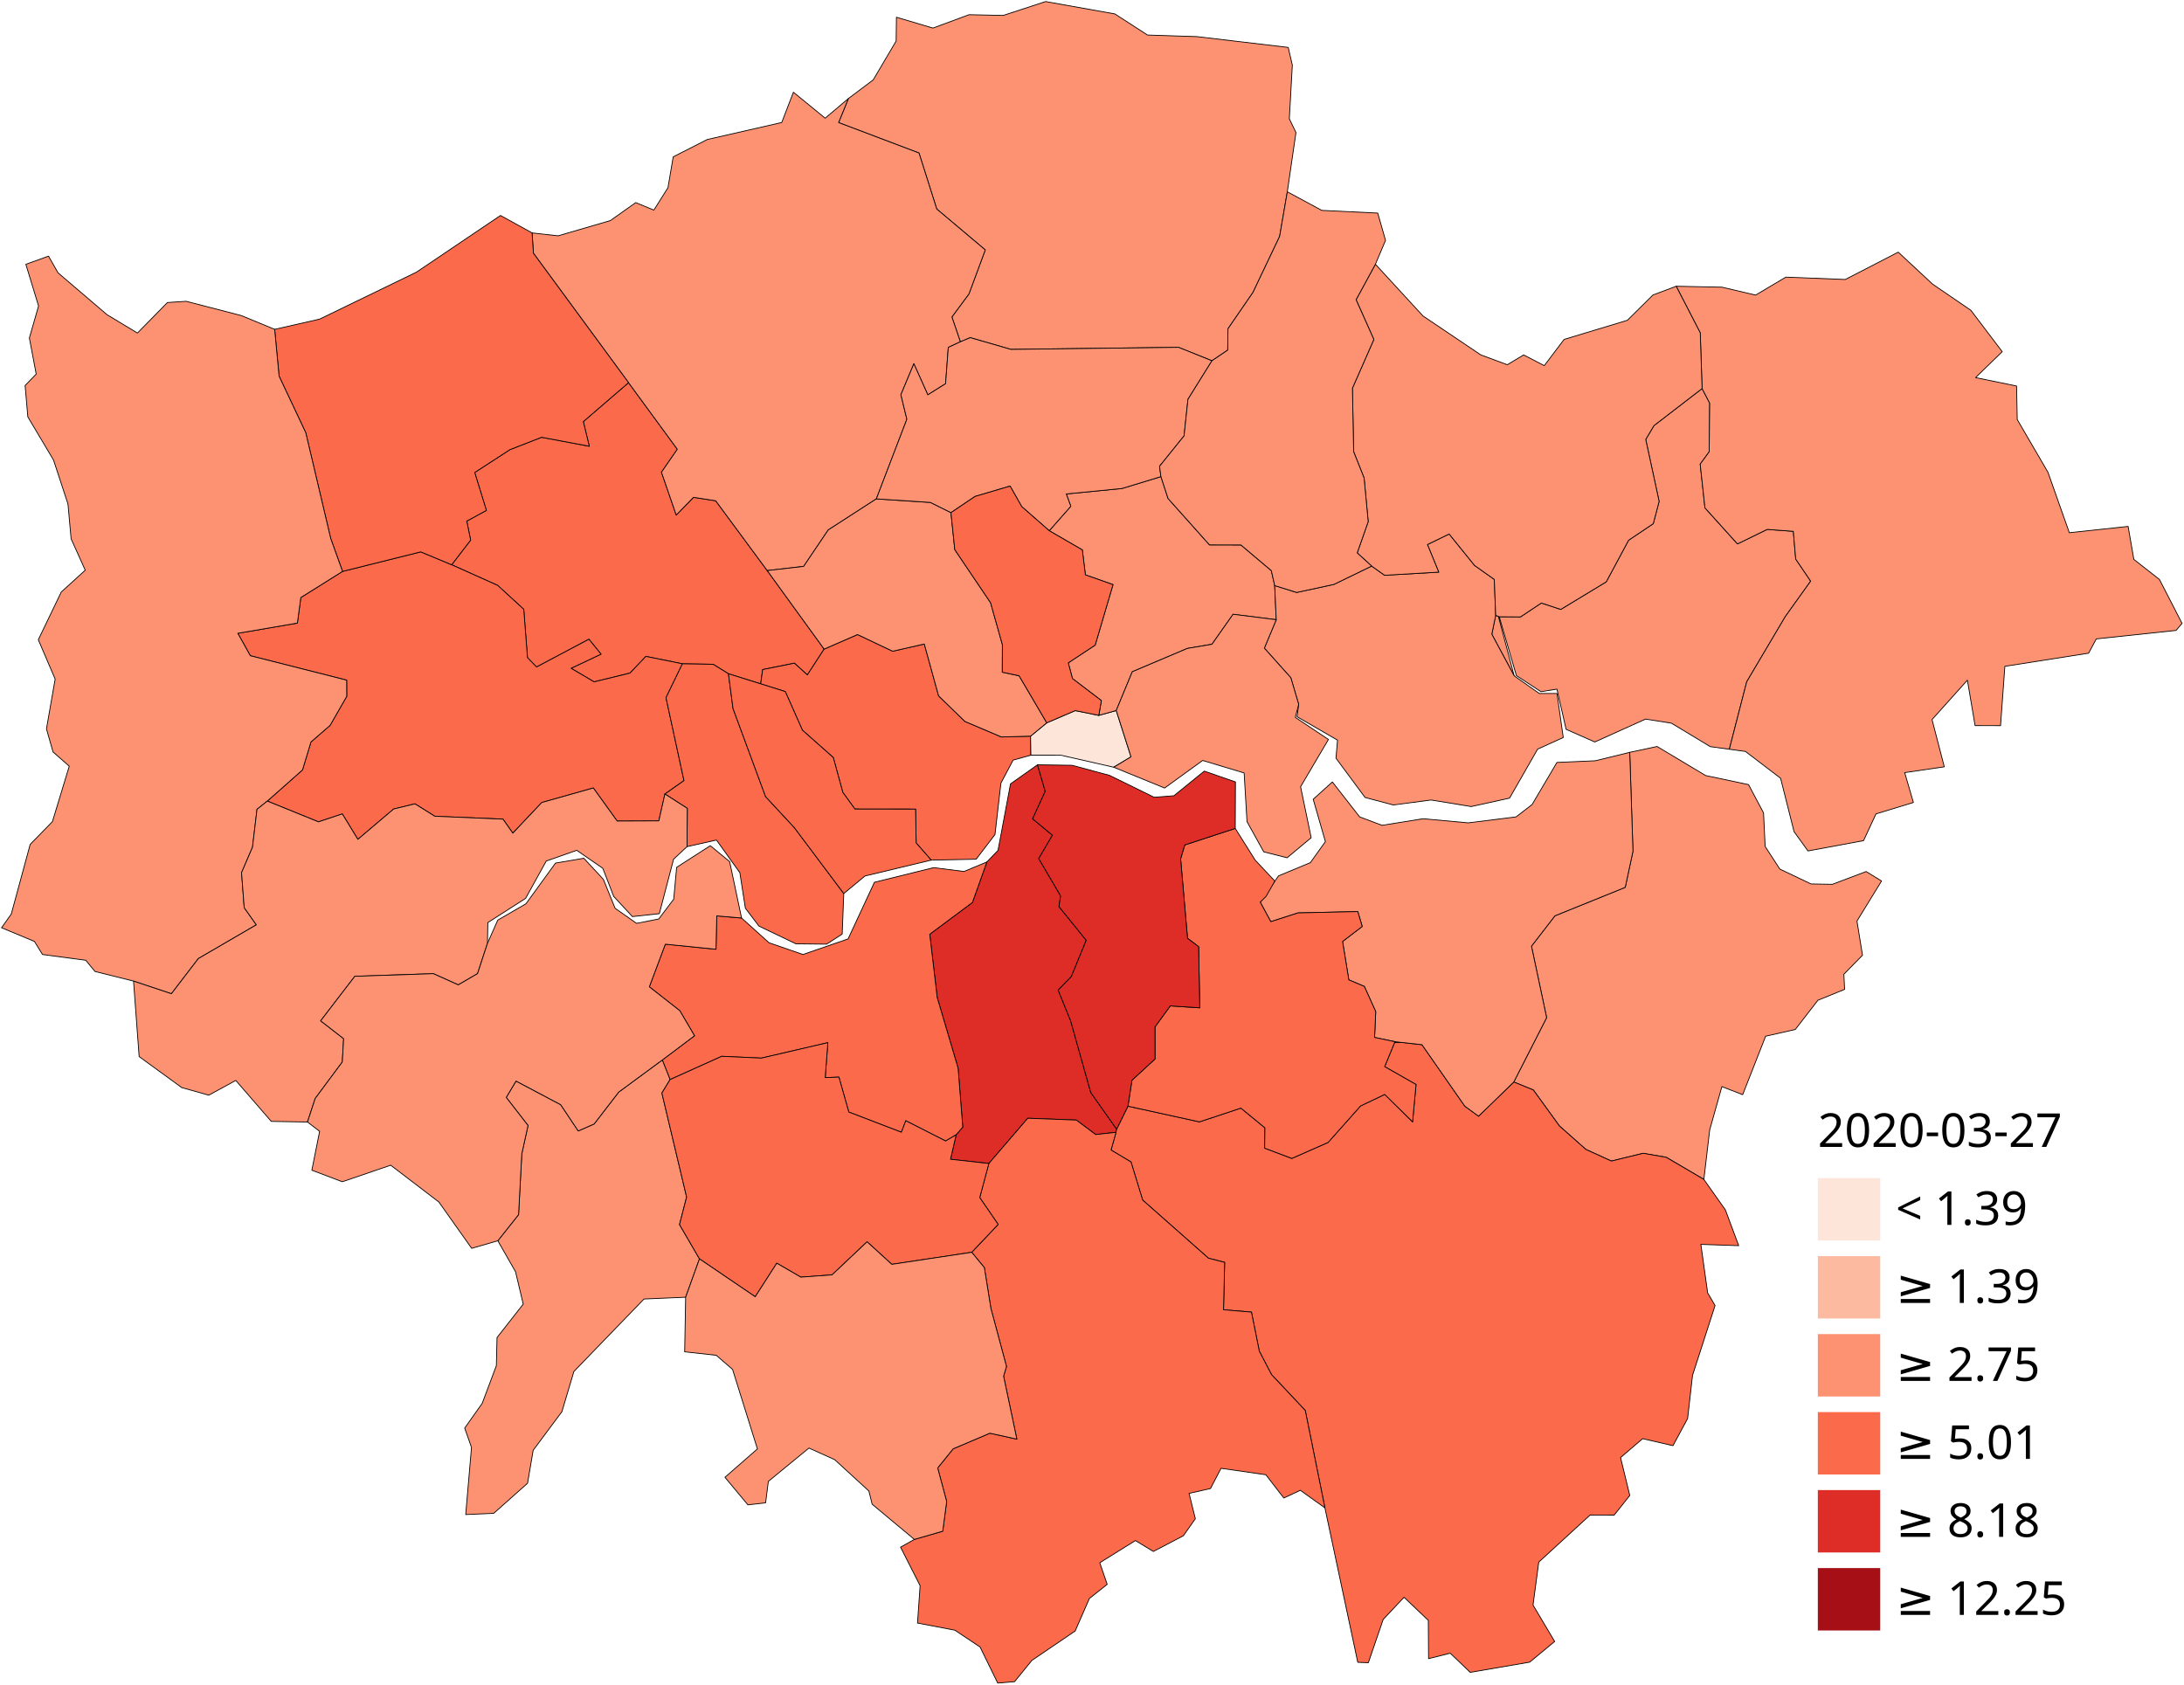
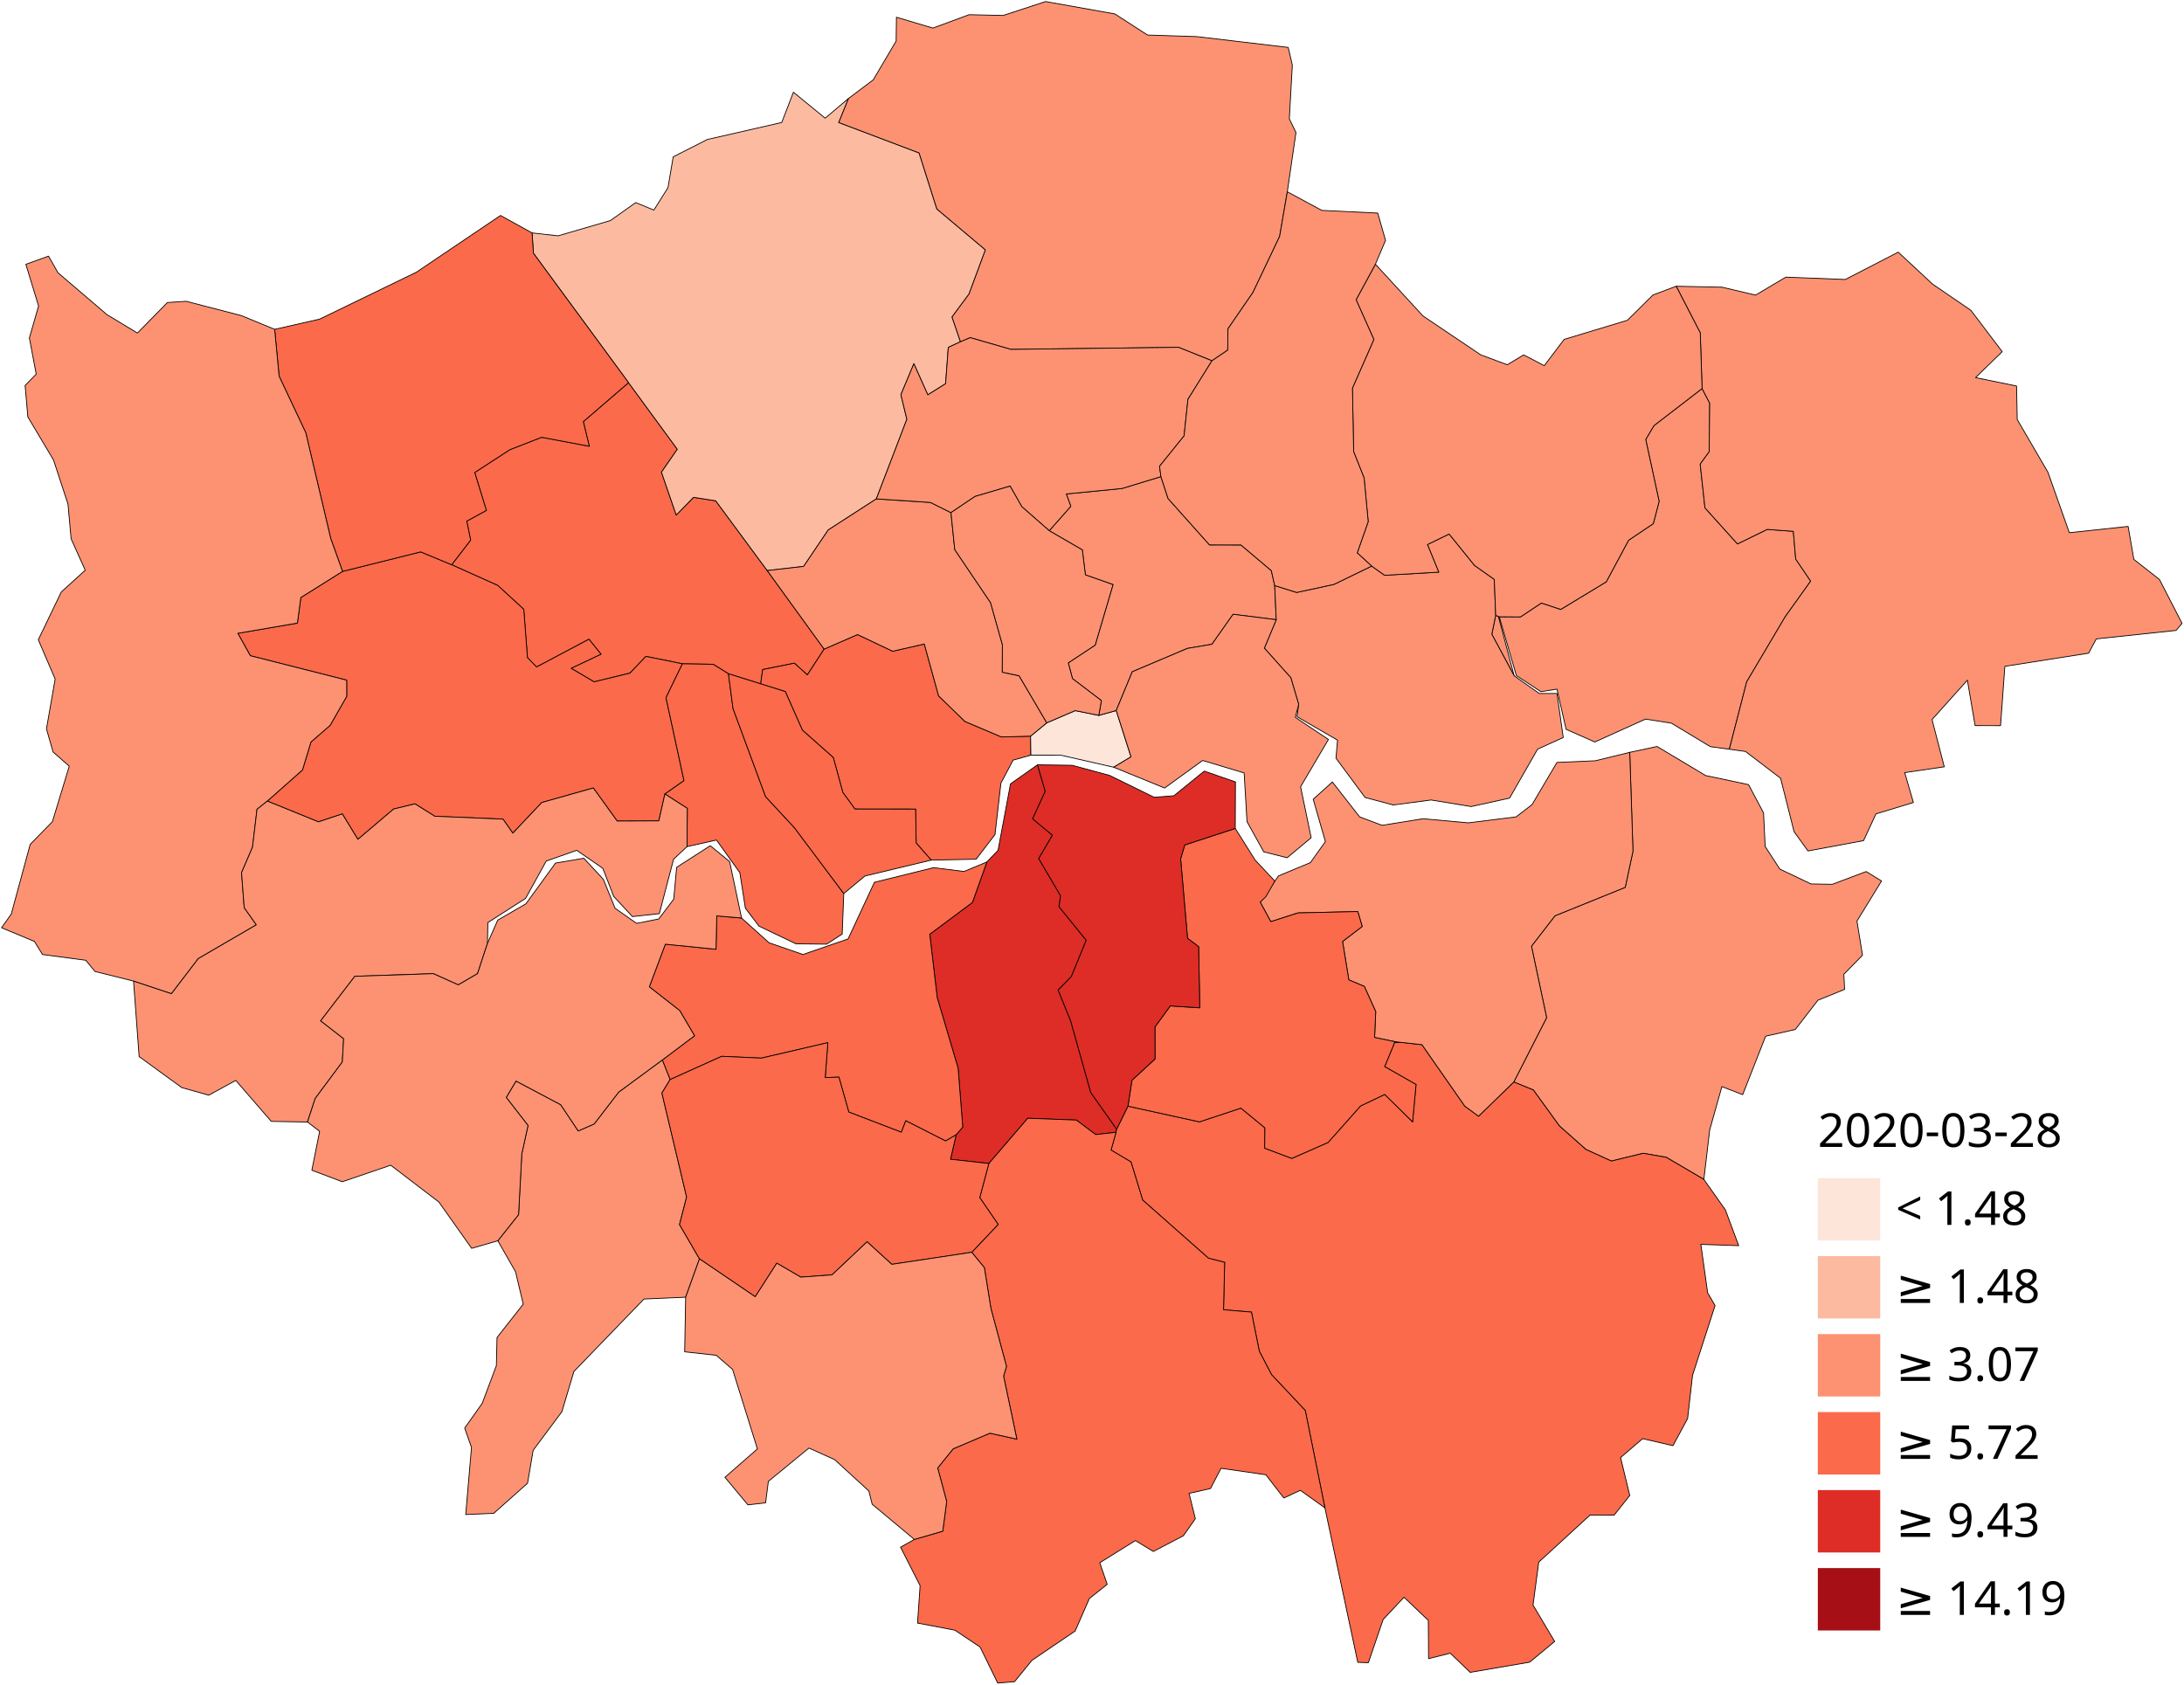
<svg xmlns="http://www.w3.org/2000/svg" version="1.1" baseProfile="tiny" width="1400" height="1080" stroke-linecap="round" stroke-linejoin="round">
  <g id="g1003" transform="translate(1145.275,-14.7215)">
    <g id="g979">
      <path fill="#fcbba1" d="M20 820H60V860H20z" />
      <path fill="#fc9272" d="M20 870H60V910H20z" />
      <path fill="#fb6a4a" d="M20 920H60V960H20z" />
      <path fill="#de2d26" d="M20 970H60V1010H20z" />
      <path fill="#fee5d9" d="M20 770H60V810H20z" />
      <path fill="#a50f15" d="M20 1020H60V1060H20z" />
    </g>
    <g id="g971" font-size="30px" font-family="Verdana" fill="#000">
      <text id="text907" y="1050" x="70" xml:space="preserve">
-         <tspan y="1050" x="70" id="tspan905">≥ 12.25</tspan>
+         <tspan y="1050" x="70" id="tspan905">≥ 14.19</tspan>
      </text>
      <text xml:space="preserve" x="70" y="1000" id="text921">
-         <tspan id="tspan919" x="70" y="1000">≥ 8.18</tspan>
+         <tspan id="tspan919" x="70" y="1000">≥ 9.43</tspan>
      </text>
      <text id="text925" y="950" x="70" xml:space="preserve">
-         <tspan y="950" x="70" id="tspan923">≥ 5.01</tspan>
+         <tspan y="950" x="70" id="tspan923">≥ 5.72</tspan>
      </text>
      <text xml:space="preserve" x="70" y="900" id="text929">
-         <tspan id="tspan927" x="70" y="900">≥ 2.75</tspan>
+         <tspan id="tspan927" x="70" y="900">≥ 3.07</tspan>
      </text>
      <text id="text933" y="850" x="70" xml:space="preserve">
-         <tspan y="850" x="70" id="tspan931">≥ 1.39</tspan>
+         <tspan y="850" x="70" id="tspan931">≥ 1.48</tspan>
      </text>
      <text xml:space="preserve" x="70" y="800" id="text937">
-         <tspan id="tspan935" x="70" y="800">&lt; 1.39</tspan>
+         <tspan id="tspan935" x="70" y="800">&lt; 1.48</tspan>
      </text>
      <text id="text941" y="750" x="20" xml:space="preserve">
-         <tspan y="750" x="20" id="tspan939">2020-03-27</tspan>
+         <tspan y="750" x="20" id="tspan939">2020-03-28</tspan>
      </text>
    </g>
  </g>
  <g id="layer" stroke="#000" stroke-width=".5">
    <path d="M 491.81 365.79 528.29 416.136 517.533 432.682 509.221 425.157 488.88 429.254 487.62 438.405 466.952 431.947 457.142 425.863 437.446 425.555 414.047 420.808 403.812 431.519 380.834 437.13 366.072 428.443 385.276 419.377 377.509 409.805 343.963 427.603 338.123 421.616 335.737 390.626 319.032 375.298 289.531 362.062 301.685 346.267 299.207 334.068 311.785 327.224 304.3 302.916 326.829 288.28 347.182 280.336 377.752 286.089 373.92 270.289 402.913 245.319 434.18 288.01 424.021 302.73 433.48 330.185 444.566 318.829 458.771 321.028 491.81 365.79 Z" style="fill:#fb6a4a" />
    <path d="M 825.776 30.396 828.418 41.733 826.499 76.164 830.74 84.978 825.209 122.946 820.27 151.573 803.189 187.472 787.175 210.76 787.002 224.445 776.888 231.286 755.462 222.673 648.056 224.001 621.938 216.465 615.61 219.123 610.189 203.204 621.117 188.444 631.581 160.214 600.476 134.01 589.099 98.097 537.565 78.591 543.829 63.184 559.756 51.196 574.447 26.315 574.636 11.05 598.036 17.991 621.218 9.419 643.082 9.9 670.261 1 714.639 8.915 735.604 22.462 767.295 23.477 825.776 30.396 Z" style="fill:#fc9272" />
    <path d="M 715.804 723.889 715.403 725.912 702.352 727.352 689.937 718.072 658.842 716.886 633.878 745.917 609.306 743.192 612.913 727.499 617.144 722.566 614.169 684.807 600.779 639.551 595.994 598.929 623.345 578.55 632.624 552.592 639.758 545.156 647.763 502.525 665.068 490.301 670.011 507.321 661.949 524.947 674.636 535.457 665.86 550.426 679.868 574.306 678.838 581.212 696.301 602.807 686.761 626.076 678.308 634.734 686.311 654.423 699.214 700.409 715.804 723.889 Z" style="fill:#de2d26" />
    <path d="M 612.913 727.499 606.161 731.478 580.641 718.505 577.797 725.865 544.095 712.921 537.764 690.522 528.981 690.844 530.676 668.433 488.101 678.342 462.686 677.181 429.531 692.109 424.55 679.552 445.197 664.023 435.758 647.946 416.229 632.652 426.499 605.304 458.976 608.564 459.456 587.167 475.362 588.536 492.964 604.388 514.72 611.921 543.643 601.936 560.533 565.616 598.498 556.235 617.973 558.695 632.624 552.592 623.345 578.55 595.994 598.929 600.779 639.551 614.169 684.807 617.144 722.566 612.913 727.499 Z" style="fill:#fb6a4a" />
    <path d="M 660.636 471.935 660.814 484.134 649.421 487.312 641.61 502.075 637.819 535.003 625.745 550.826 596.93 551.411 587.288 540.425 586.92 518.72 548.025 518.676 540.258 507.989 534.17 485.667 514.353 468.104 503.395 443.366 487.62 438.405 488.88 429.254 509.221 425.157 517.533 432.682 528.29 416.136 549.685 406.805 572.235 417.496 592.496 412.862 601.669 446.097 618.507 462.491 641.934 472.451 660.636 471.935 Z" style="fill:#fb6a4a" />
    <path d="M 1181.964 624.581 1182.441 634.279 1165.321 641.262 1150.836 659.995 1131.814 664.311 1117.111 701.783 1103.776 696.616 1095.961 724.373 1092.222 756.112 1068.103 741.943 1053.328 739.365 1032.943 744.342 1016.593 736.891 999.597 721.828 982.918 698.788 970.386 693.652 991.424 652.41 981.71 606.594 996.769 587.11 1041.82 568.87 1046.782 545.669 1044.691 482.324 1062.23 478.571 1093.359 497.193 1120.869 503.015 1130.477 521.131 1131.517 542.662 1140.913 557.158 1160.91 566.688 1174.565 566.922 1196.245 558.741 1206.121 564.807 1190.366 590.479 1193.912 612.396 1181.964 624.581 Z" style="fill:#fc9272" />
    <path d="M 704.36 458.633 715.538 455.502 725.001 485.19 713.915 491.857 680.028 484.148 660.814 484.134 660.636 471.935 671.003 463.407 689.238 455.574 704.36 458.633 Z" style="fill:#fee5d9" />
    <path d="M 1108.549 480.323 1096.357 478.673 1071.421 463.619 1054.852 461.009 1022.315 475.676 1003.903 467.565 998.043 441.786 987.784 443.427 972.044 433.11 961.067 395.406 974.646 395.516 988.034 386.588 1000.482 390.685 1029.649 373.009 1043.975 346.332 1059.801 335.713 1063.539 321.446 1054.951 281.729 1060.222 272.857 1091.081 249.099 1095.97 258.495 1095.633 289.65 1089.867 297.551 1092.919 325.594 1113.761 348.696 1132.846 339.389 1149.568 340.627 1151.093 358.413 1160.684 372.562 1144.404 395.324 1119.691 437.082 1108.549 480.323 Z M 970.619 433.258 956.297 406.608 958.769 394.503 960.493 395.181 970.619 433.258 Z" style="fill:#fc9272" />
-     <path d="M 543.829 63.184 537.565 78.591 589.099 98.097 600.476 134.01 631.581 160.214 621.117 188.444 610.189 203.204 615.61 219.123 607.88 222.714 606.149 245.975 594.75 253.125 585.805 233.184 577.499 253.044 581.319 268.771 561.759 319.832 530.915 339.745 515.158 363.108 491.81 365.79 458.771 321.028 444.566 318.829 433.48 330.185 424.021 302.73 434.18 288.01 402.913 245.319 341.945 162.348 341.069 149.312 357.764 151.183 391.244 141.42 407.511 129.886 419.152 134.68 428.193 120.311 431.539 100.547 453.375 89.436 501.117 78.523 508.592 59.116 528.948 75.758 543.829 63.184 Z" style="fill:#fc9272" />
+     <path d="M 543.829 63.184 537.565 78.591 589.099 98.097 600.476 134.01 631.581 160.214 621.117 188.444 610.189 203.204 615.61 219.123 607.88 222.714 606.149 245.975 594.75 253.125 585.805 233.184 577.499 253.044 581.319 268.771 561.759 319.832 530.915 339.745 515.158 363.108 491.81 365.79 458.771 321.028 444.566 318.829 433.48 330.185 424.021 302.73 434.18 288.01 402.913 245.319 341.945 162.348 341.069 149.312 357.764 151.183 391.244 141.42 407.511 129.886 419.152 134.68 428.193 120.311 431.539 100.547 453.375 89.436 501.117 78.523 508.592 59.116 528.948 75.758 543.829 63.184 Z" style="fill:#fcbba1" />
    <path d="M 970.386 693.652 982.918 698.788 999.597 721.828 1016.593 736.891 1032.943 744.342 1053.328 739.365 1068.103 741.943 1092.222 756.112 1106.006 775.627 1114.558 798.587 1090.296 797.761 1094.656 828.848 1099.4 836.961 1084.957 881.725 1081.807 909.411 1072.425 926.814 1052.965 922.322 1038.828 934.431 1044.733 958.738 1034.733 971.305 1019.309 971.265 986.38 1001.46 982.713 1028.997 996.579 1052.333 980.577 1065.59 942.441 1072.133 929.649 1059.858 915.742 1063.338 915.589 1038.83 900.023 1023.993 886.652 1038.214 877.145 1065.957 870.365 1065.687 849.298 966.685 836.711 904.256 815.059 881.231 807.24 866.223 802.214 841.162 784.322 839.677 785.03 809.276 774.678 806.646 732.478 769.362 724.999 744.919 712.21 737.287 715.403 725.912 715.804 723.889 723.047 709.158 768.855 719.221 795.443 710.409 810.842 723.045 810.688 736.086 828.077 742.643 851.338 732.407 872.14 709.015 887.653 701.626 905.506 719.227 907.721 695.275 887.596 683.819 894.196 667.829 911.519 669.742 938.985 709.152 947.794 715.59 970.386 693.652 Z" style="fill:#fb6a4a" />
    <path d="M 609.592 328.655 612.041 352.384 634.986 386.396 642.554 413.284 642.495 430.959 653.27 433.229 671.003 463.407 660.636 471.935 641.934 472.451 618.507 462.491 601.669 446.097 592.496 412.862 572.235 417.496 549.685 406.805 528.29 416.136 491.81 365.79 515.158 363.108 530.915 339.745 561.759 319.832 596.445 322.114 609.592 328.655 Z" style="fill:#fc9272" />
    <path d="M 715.403 725.912 712.21 737.287 724.999 744.919 732.478 769.362 774.678 806.646 785.03 809.276 784.322 839.677 802.214 841.162 807.24 866.223 815.059 881.231 836.711 904.256 849.298 966.685 833.552 955.418 822.958 960.353 811.438 945.452 782.718 941.312 775.966 954.292 762.223 957.397 766.253 973.65 758.543 984.594 739.314 994.628 727.832 987.64 704.99 1001.864 709.745 1015.7 698.324 1024.787 689.211 1045.629 661.494 1064.445 650.355 1078.11 639.557 1079 628.263 1055.909 612.116 1045.101 588.153 1040.536 589.815 1016.568 577.283 991.894 586.125 986.903 604.324 981.626 606.839 962.617 601.074 941.104 611 928.817 634.544 918.808 651.822 922.611 643.317 882.217 645.181 876.032 635.189 838.805 630.991 812.661 622.896 802.834 639.843 784.96 628.033 767.76 633.878 745.917 658.842 716.886 689.937 718.072 702.352 727.352 715.403 725.912 Z" style="fill:#fb6a4a" />
    <path d="M 289.531 362.062 319.032 375.298 335.737 390.626 338.123 421.616 343.963 427.603 377.509 409.805 385.276 419.377 366.072 428.443 380.834 437.13 403.812 431.519 414.047 420.808 437.446 425.555 426.925 447.283 438.452 500.45 426.222 509.034 422.327 526.249 395.612 526.362 380.327 505.171 347.297 514.493 328.729 534.129 322.419 525.143 278.708 523.294 265.993 515.34 252.341 518.65 229.401 538.116 219.426 521.791 204.163 526.892 171.356 513.568 193.904 493.596 199.338 475.656 211.598 465.017 222.264 446.424 222.229 436.051 160.463 420.383 152.443 406.002 190.633 399.456 192.834 383.072 219.571 366.314 269.698 353.798 289.531 362.062 Z" style="fill:#fb6a4a" />
    <path d="M 970.386 693.652 947.794 715.59 938.985 709.152 911.519 669.742 894.196 667.829 881.146 665.091 881.884 648.547 874.571 632.38 864.634 628.188 860.626 603.566 873.214 593.946 870.382 584.4 832.061 585.259 814.616 590.874 807.83 578.35 819.572 561.513 839.979 553.028 849.609 539.531 841.799 512.4 854.082 501.307 871.568 523.7 885.949 529.107 912.242 524.878 941.171 527.522 971.823 523.709 982.09 515.805 998.031 488.798 1022.642 487.725 1044.691 482.324 1046.782 545.669 1041.82 568.87 996.769 587.11 981.71 606.594 991.424 652.41 970.386 693.652 Z" style="fill:#fc9272" />
    <path d="M 817.114 375.419 818.101 397.297 790.445 393.805 776.901 413.022 761.128 415.696 725.822 430.657 715.538 455.502 704.36 458.633 706.008 449.136 687.481 435.041 684.783 424.949 702.042 413.568 713.463 374.786 695.77 368.556 693.802 352.539 672.595 340.249 686.407 324.568 683.518 316.67 719.228 313.166 744.185 305.561 748.747 319.583 775.324 349.326 795.47 349.37 814.955 365.826 817.114 375.419 Z" style="fill:#fc9272" />
    <path d="M 466.952 431.947 469.89 454.254 490.76 510.712 509.159 530.537 540.883 572.85 539.867 598.842 529.88 605.284 510.212 605.077 486.525 593.729 477.809 582.267 474.264 559.473 459.27 538.531 440.397 542.78 440.576 518.234 426.222 509.034 438.452 500.45 426.925 447.283 437.446 425.555 457.142 425.863 466.952 431.947 Z" style="fill:#fb6a4a" />
    <path d="M 776.888 231.286 761.517 255.977 759.017 279.442 743.299 298.927 744.185 305.561 719.228 313.166 683.518 316.67 686.407 324.568 672.595 340.249 654.946 324.779 647.496 311.626 625.008 318.269 609.592 328.655 596.445 322.114 561.759 319.832 581.319 268.771 577.499 253.044 585.805 233.184 594.75 253.125 606.149 245.975 607.88 222.714 615.61 219.123 621.938 216.465 648.056 224.001 755.462 222.673 776.888 231.286 Z" style="fill:#fc9272" />
    <path d="M 341.069 149.312 341.945 162.348 402.913 245.319 373.92 270.289 377.752 286.089 347.182 280.336 326.829 288.28 304.3 302.916 311.785 327.224 299.207 334.068 301.685 346.267 289.531 362.062 269.698 353.798 219.571 366.314 211.994 345.232 196.003 277.432 178.895 241.135 176.058 211.138 204.865 204.592 266.901 174.513 320.833 138.141 341.069 149.312 Z" style="fill:#fb6a4a" />
    <path d="M 1364.18 337.481 1367.848 358.616 1384.264 371.487 1398.753 399.635 1394.921 404.155 1343.777 409.591 1338.86 418.747 1285.164 427.184 1282.405 465.213 1266.087 465.17 1261.147 436.057 1238.486 461.312 1246.344 491.594 1220.957 495.313 1226.537 514.47 1202.548 521.779 1194.589 538.919 1158.953 545.542 1150.028 533.14 1141.407 498.94 1118.868 481.745 1108.549 480.323 1119.691 437.082 1144.404 395.324 1160.684 372.562 1151.093 358.413 1149.568 340.627 1132.846 339.389 1113.761 348.696 1092.919 325.594 1089.867 297.551 1095.633 289.65 1095.97 258.495 1091.081 249.099 1089.903 213.381 1074.476 183.509 1103.849 184.109 1125.37 189.183 1144.774 177.666 1182.886 179.169 1216.809 161.649 1238.785 182.105 1263.379 198.928 1283.478 225.442 1266.385 242.072 1292.678 247.471 1293.096 268.958 1312.808 302.789 1326.493 341.528 1364.18 337.481 Z" style="fill:#fc9272" />
    <path d="M 176.058 211.138 178.895 241.135 196.003 277.432 211.994 345.232 219.571 366.314 192.834 383.072 190.633 399.456 152.443 406.002 160.463 420.383 222.229 436.051 222.264 446.424 211.598 465.017 199.338 475.656 193.904 493.596 171.356 513.568 164.751 518.84 161.857 543.143 154.849 559.447 156.543 581.904 164.314 592.889 127.125 614.544 109.885 637.073 85.6 628.966 60.88 622.801 54.981 615.614 27.244 611.927 22.068 603.541 1 594.765 7.229 585.98 19.346 541.332 33.603 526.732 44.394 491.194 33.998 482.07 29.784 467.293 35.35 435.355 24.553 410.119 39.284 379.51 54.639 365.554 45.586 345.435 43.567 323.114 34.305 294.916 17.838 267.261 16.093 247.132 23.2 239.823 18.827 216.674 24.721 196.164 16.571 169.444 31.105 164.21 37.199 174.897 68.602 201.738 88.11 213.509 107.302 193.949 119.341 193.156 154.683 202.31 176.058 211.138 Z" style="fill:#fc9272" />
    <path d="M 426.222 509.034 440.576 518.234 440.397 542.78 431.772 550.837 422.656 585.729 405.389 587.62 393.411 574.697 386.417 556.672 369.701 545.126 350.165 551.996 336.919 575.944 312.731 591.436 312.473 604.794 306.117 624.182 293.756 631.385 277.768 624.206 227.456 625.891 205.549 654.449 220.277 665.884 219.424 680.845 202.042 704.241 197.102 719.315 173.873 718.906 151.146 692.652 133.822 702.116 116.51 697.255 89.198 677.373 85.6 628.966 109.885 637.073 127.125 614.544 164.314 592.889 156.543 581.904 154.849 559.447 161.857 543.143 164.751 518.84 171.356 513.568 204.163 526.892 219.426 521.791 229.401 538.116 252.341 518.65 265.993 515.34 278.708 523.294 322.419 525.143 328.729 534.129 347.297 514.493 380.327 505.171 395.612 526.362 422.327 526.249 426.222 509.034 Z" style="fill:#fc9272" />
-     <path d="M 672.595 340.249 693.802 352.539 695.77 368.556 713.463 374.786 702.042 413.568 684.783 424.949 687.481 435.041 706.008 449.136 704.36 458.633 689.238 455.574 671.003 463.407 653.27 433.229 642.495 430.959 642.554 413.284 634.986 386.396 612.041 352.384 609.592 328.655 625.008 318.269 647.496 311.626 654.946 324.779 672.595 340.249 Z" style="fill:#fb6a4a" />
+     <path d="M 672.595 340.249 693.802 352.539 695.77 368.556 713.463 374.786 702.042 413.568 684.783 424.949 687.481 435.041 706.008 449.136 704.36 458.633 689.238 455.574 671.003 463.407 653.27 433.229 642.495 430.959 642.554 413.284 634.986 386.396 612.041 352.384 609.592 328.655 625.008 318.269 647.496 311.626 654.946 324.779 672.595 340.249 Z" style="fill:#fc9272" />
    <path d="M 487.62 438.405 503.395 443.366 514.353 468.104 534.17 485.667 540.258 507.989 548.025 518.676 586.92 518.72 587.288 540.425 596.93 551.411 554.479 561.591 540.883 572.85 509.159 530.537 490.76 510.712 469.89 454.254 466.952 431.947 487.62 438.405 Z" style="fill:#fb6a4a" />
    <path d="M 429.531 692.109 424.289 700.742 440.132 767.399 435.592 785.059 448.379 807.056 439.518 831.638 412.812 832.79 367.86 879.286 360.191 905.039 341.769 929.78 338.177 950.9 316.485 970.189 298.538 970.966 302.238 927.937 297.885 915.528 309.122 899.632 318.181 875.505 318.605 857.485 335.402 836.069 330.471 815.302 319.12 795.44 332.418 778.696 334.478 739.763 338.479 721.552 324.508 703.551 330.79 693.05 359.401 708.195 370.653 725.041 380.859 720.567 396.595 700.142 424.55 679.552 429.531 692.109 Z" style="fill:#fc9272" />
    <path d="M 804.578 551.373 817.211 564.843 811.615 574.606 811.437 574.841 807.83 578.35 814.616 590.874 832.061 585.259 870.382 584.4 873.214 593.946 860.626 603.566 864.634 628.188 874.571 632.38 881.884 648.547 881.146 665.091 894.196 667.829 887.596 683.819 907.721 695.275 905.506 719.227 887.653 701.626 872.14 709.015 851.338 732.407 828.077 742.643 810.688 736.086 810.842 723.045 795.443 710.409 768.855 719.221 723.047 709.158 725.619 692.526 740.41 678.895 740.365 658.37 750.179 644.874 769.085 646.112 768.364 606.93 761.236 601.532 756.811 550.57 759.465 541.682 791.831 531.101 804.578 551.373 Z" style="fill:#fb6a4a" />
    <path d="M 612.913 727.499 609.306 743.192 633.878 745.917 628.033 767.76 639.843 784.96 622.896 802.834 571.679 810.551 555.811 796.108 533.37 817.304 513.332 818.764 497.943 809.822 484.119 831.333 448.379 807.056 435.592 785.059 440.132 767.399 424.289 700.742 429.531 692.109 462.686 677.181 488.101 678.342 530.676 668.433 528.981 690.844 537.764 690.522 544.095 712.921 577.797 725.865 580.641 718.505 606.161 731.478 612.913 727.499 Z" style="fill:#fb6a4a" />
    <path d="M 958.769 394.503 956.297 406.608 970.619 433.258 986.72 444.584 998.073 444.572 1002.082 472.821 985.652 480.272 967.678 511.663 943.071 517.074 917.375 512.869 893.13 516.055 875.033 511.24 856.399 486.084 857.392 474.493 831.448 459.499 832.49 451.551 827.45 434.493 810.481 415.524 818.101 397.297 817.114 375.419 831.183 379.816 855.061 374.658 879.263 362.918 887.548 368.794 922.275 366.793 915.031 349.105 928.932 342.34 945.231 362.508 957.89 371.464 958.769 394.503 Z" style="fill:#fc9272" />
    <path d="M 881.673 169.389 912.151 202.542 949.187 227.493 966.194 233.822 976.695 227.526 989.909 234.411 1002.651 217.577 1043.198 205.328 1059.569 189.118 1074.476 183.509 1089.903 213.381 1091.081 249.099 1060.222 272.857 1054.951 281.729 1063.539 321.446 1059.801 335.713 1043.975 346.332 1029.649 373.009 1000.482 390.685 988.034 386.588 974.646 395.516 961.067 395.406 960.493 395.181 958.769 394.503 957.89 371.464 945.231 362.508 928.932 342.34 915.031 349.105 922.275 366.793 887.548 368.794 879.263 362.918 870.006 354.468 877.051 334.427 874.413 306.44 867.712 289.562 866.945 248.842 880.675 217.638 869.282 192.151 881.673 169.389 Z" style="fill:#fc9272" />
    <path d="M 475.362 588.536 459.456 587.167 458.976 608.564 426.499 605.304 416.229 632.652 435.758 647.946 445.197 664.023 424.55 679.552 396.595 700.142 380.859 720.567 370.653 725.041 359.401 708.195 330.79 693.05 324.508 703.551 338.479 721.552 334.478 739.763 332.418 778.696 319.12 795.44 302.352 800.298 281.327 770.611 250.458 747.007 219.422 757.609 199.906 750.219 204.89 725.281 197.102 719.315 202.042 704.241 219.424 680.845 220.277 665.884 205.549 654.449 227.456 625.891 277.768 624.206 293.756 631.385 306.117 624.182 312.473 604.794 319.072 589.883 337.132 579.422 356.093 553.316 374.242 550.222 386.771 563.734 394.285 582.272 408.042 591.948 422.255 589.161 431.875 576.446 433.743 556.045 455.309 542.168 467.725 552.387 475.362 588.536 Z" style="fill:#fc9272" />
    <path d="M 791.831 531.101 759.465 541.682 756.811 550.57 761.236 601.532 768.364 606.93 769.085 646.112 750.179 644.874 740.365 658.37 740.41 678.895 725.619 692.526 723.047 709.158 715.804 723.889 699.214 700.409 686.311 654.423 678.308 634.734 686.761 626.076 696.301 602.807 678.838 581.212 679.868 574.306 665.86 550.426 674.636 535.457 661.949 524.947 670.011 507.321 665.068 490.301 687.25 490.621 711.241 497.091 739.851 511.13 752.482 510.151 771.968 494.348 791.948 501.279 791.831 531.101 Z" style="fill:#de2d26" />
    <path d="M 622.896 802.834 630.991 812.661 635.189 838.805 645.181 876.032 643.317 882.217 651.822 922.611 634.544 918.808 611 928.817 601.074 941.104 606.839 962.617 604.324 981.626 586.125 986.903 559.085 964.352 556.972 955.871 535.071 935.793 518.566 928.332 492.533 949.693 490.769 963.457 479.424 964.75 464.711 947.089 485.519 928.883 469.601 877.927 459.132 868.861 438.896 866.643 439.518 831.638 448.379 807.056 484.119 831.333 497.943 809.822 513.332 818.764 533.37 817.304 555.811 796.108 571.679 810.551 622.896 802.834 Z" style="fill:#fc9272" />
    <path d="M 818.101 397.297 810.481 415.524 827.45 434.493 832.49 451.551 830.319 459.904 851.565 474.069 833.712 504.371 840.5 537.056 825.077 549.903 810.101 546.115 799.364 526.754 797.525 495.537 770.921 487.526 746.549 505.197 713.915 491.857 725.001 485.19 715.538 455.502 725.822 430.657 761.128 415.696 776.901 413.022 790.445 393.805 818.101 397.297 Z" style="fill:#fc9272" />
    <path d="M 881.673 169.389 869.282 192.151 880.675 217.638 866.945 248.842 867.712 289.562 874.413 306.44 877.051 334.427 870.006 354.468 879.263 362.918 855.061 374.658 831.183 379.816 817.114 375.419 814.955 365.826 795.47 349.37 775.324 349.326 748.747 319.583 744.185 305.561 743.299 298.927 759.017 279.442 761.517 255.977 776.888 231.286 787.002 224.445 787.175 210.76 803.189 187.472 820.27 151.573 825.209 122.946 847.29 134.872 883.165 136.6 888.167 154.087 881.673 169.389 Z" style="fill:#fc9272" />
  </g>
</svg>
